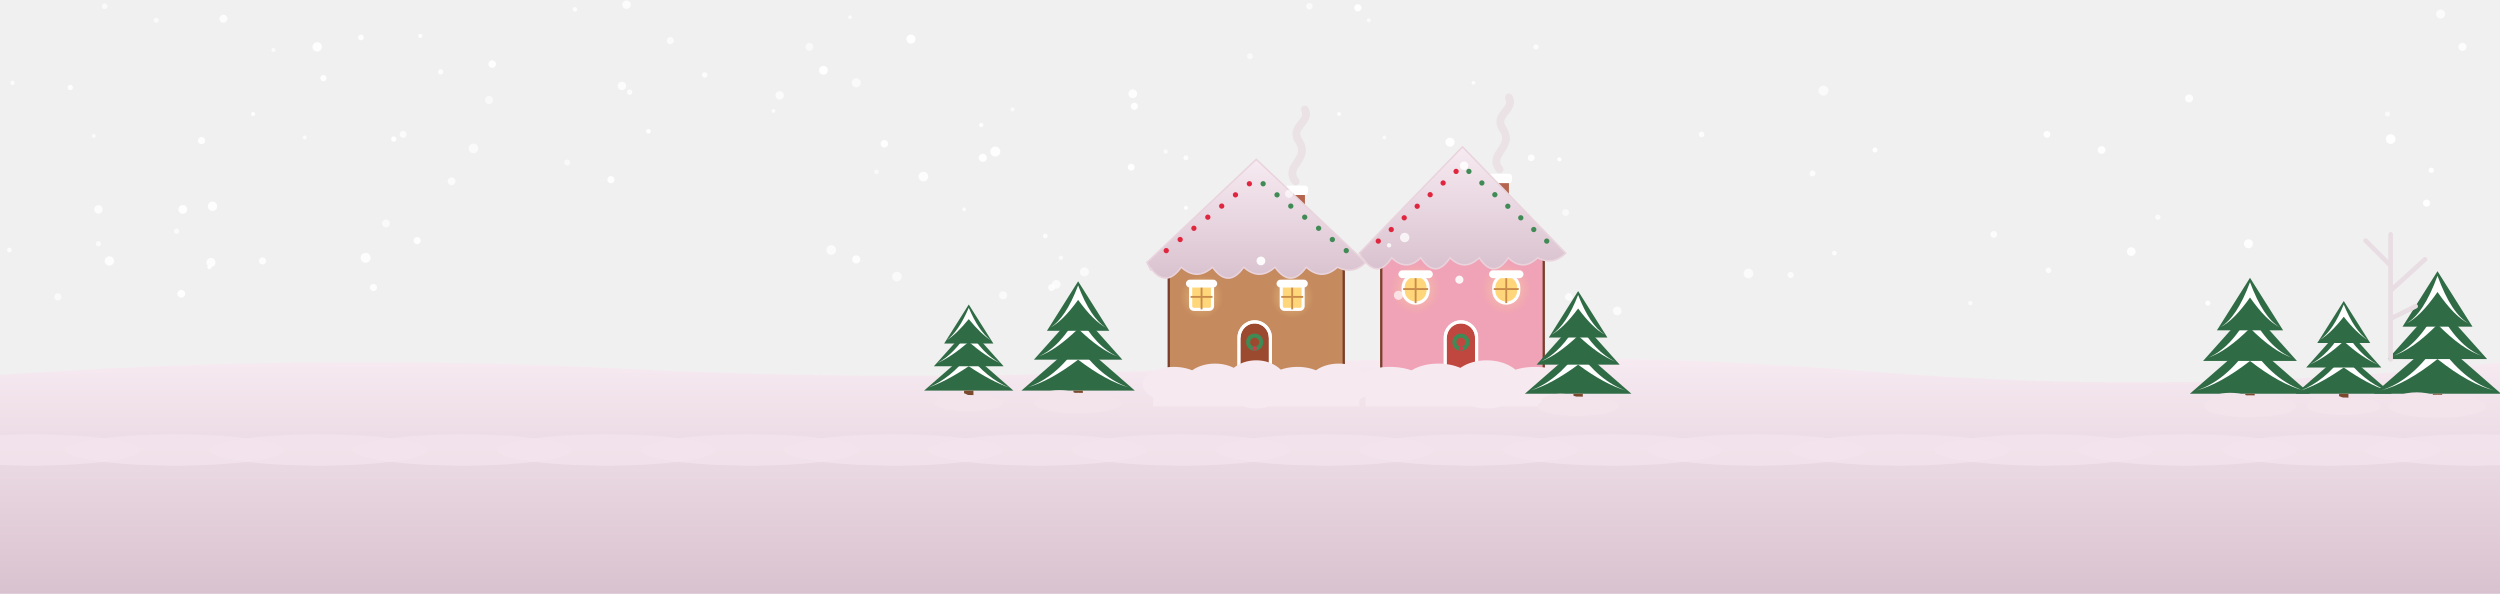
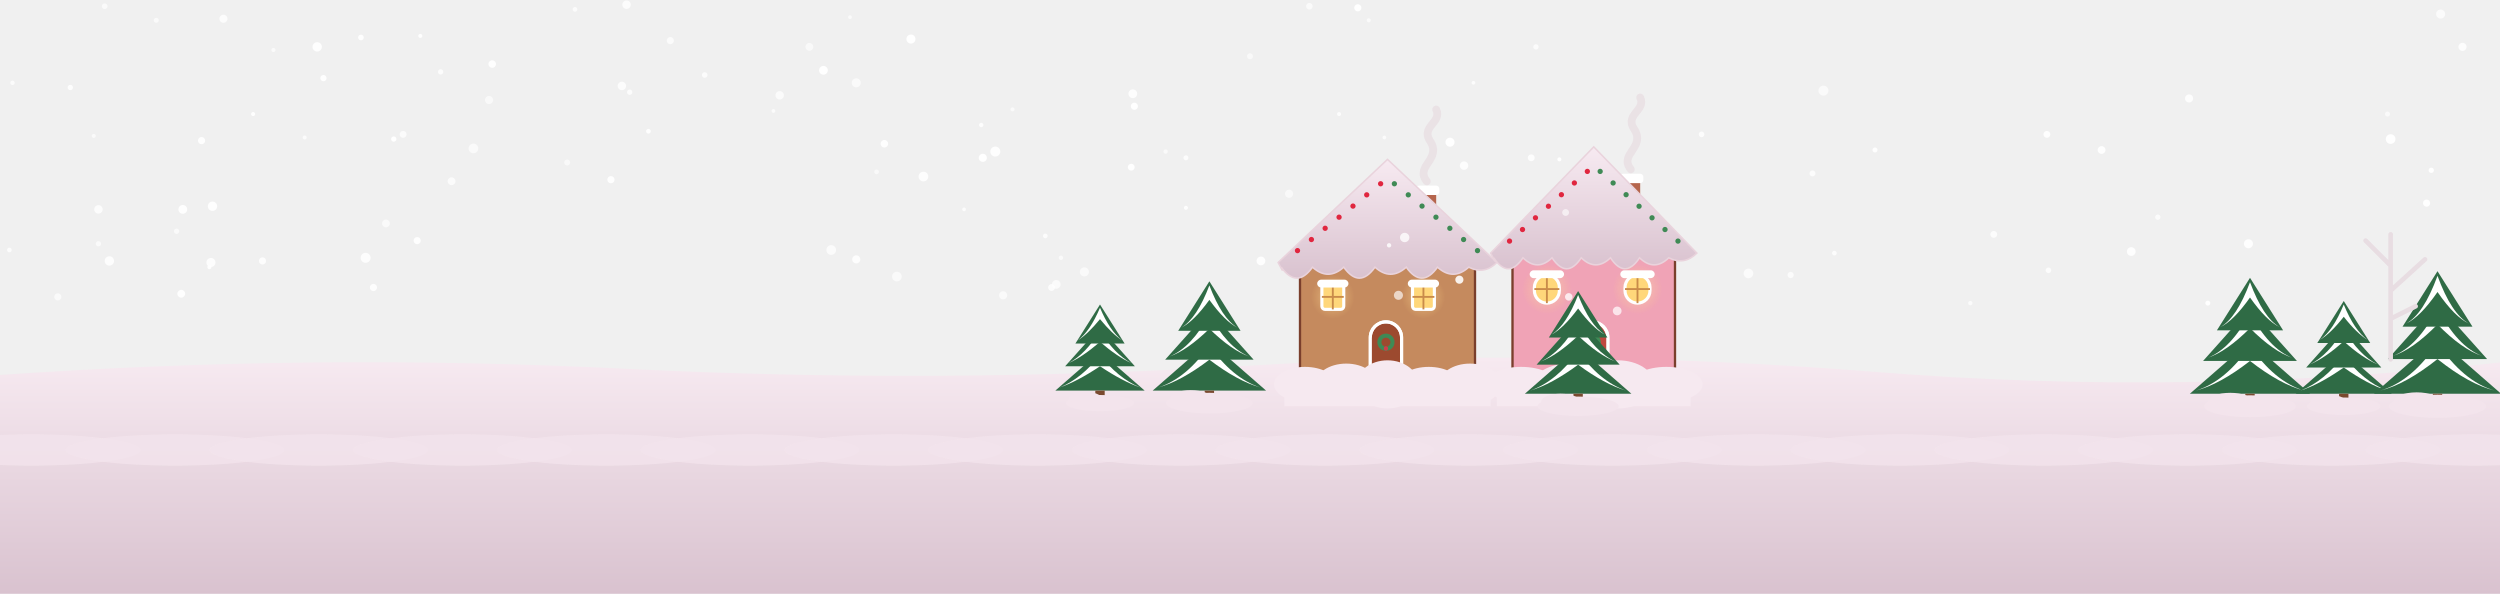
<svg xmlns="http://www.w3.org/2000/svg" width="1600" height="380" viewBox="0 0 1600 380">
  <defs>
    <radialGradient id="glow" cx="50%" cy="50%" r="50%">
      <stop offset="0" stop-color="#fff3c4" />
      <stop offset="1" stop-color="#ffd27a" stop-opacity="0" />
    </radialGradient>
    <linearGradient id="snowg" x1="0" y1="0" x2="0" y2="1">
      <stop offset="0" stop-color="#f7eaf1" />
      <stop offset="1" stop-color="#d9c2cf" />
    </linearGradient>
  </defs>
  <path d="M0 380 V240 Q200 226 400 236 T800 234 T1200 238 T1600 232 V380 Z" fill="url(#snowg)" />
-   <path d="M591.4 250.0 L620 225.04 L648.6 250.0 Z" fill="#2f6b45" />
-   <path d="M594.26 248.0 Q608.56 242.0 620 227.12 Q631.44 242.0 645.74 248.0 Q634.3 244.0 620 234.4 Q605.7 244.0 594.26 248.0 Z" fill="#fff" />
-   <path d="M597.692 234.4 L620 209.44 L642.308 234.4 Z" fill="#2f6b45" />
-   <path d="M599.923 232.4 Q611.077 226.4 620 211.52 Q628.923 226.4 640.077 232.4 Q631.154 228.4 620 218.8 Q608.846 228.4 599.923 232.4 Z" fill="#fff" />
-   <path d="M604.27 219.84 L620 194.88 L635.73 219.84 Z" fill="#2f6b45" />
-   <path d="M605.843 217.84 Q613.708 211.84 620 196.96 Q626.292 211.84 634.157 217.84 Q627.865 213.84 620 204.24 Q612.135 213.84 605.843 217.84 Z" fill="#fff" />
-   <rect x="617" y="250" width="6" height="8" fill="#7a4a2f" />
-   <ellipse cx="620" cy="258" rx="21.8" ry="5.2" fill="#f3e4ec" />
-   <ellipse cx="610.6" cy="255" rx="10.4" ry="4.2" fill="#f3e4ec" />
-   <path d="M653.7 250.0 L690 218.32 L726.3 250.0 Z" fill="#2f6b45" />
-   <path d="M657.33 248.0 Q675.48 242.0 690 220.96 Q704.52 242.0 722.67 248.0 Q708.15 244.0 690 230.2 Q671.85 244.0 657.33 248.0 Z" fill="#fff" />
-   <path d="M661.686 230.2 L690 198.52 L718.314 230.2 Z" fill="#2f6b45" />
-   <path d="M664.517 228.2 Q678.674 222.2 690 201.16 Q701.326 222.2 715.483 228.2 Q704.157 224.2 690 210.4 Q675.843 224.2 664.517 228.2 Z" fill="#fff" />
-   <path d="M670.035 211.72 L690 180.04 L709.965 211.72 Z" fill="#2f6b45" />
-   <path d="M672.032 209.72 Q682.014 203.72 690 182.68 Q697.986 203.72 707.968 209.72 Q699.982 205.72 690 191.92 Q680.018 205.72 672.032 209.72 Z" fill="#fff" />
-   <rect x="687" y="250" width="6" height="8" fill="#7a4a2f" />
-   <ellipse cx="690" cy="258" rx="27.7" ry="6.6" fill="#f3e4ec" />
-   <ellipse cx="678.1" cy="255" rx="13.2" ry="5.3" fill="#f3e4ec" />
-   <rect x="824.16" y="121.5" width="11" height="32.4" fill="#b5654d" />
-   <rect x="822.16" y="118.8" width="15" height="6" rx="2" fill="#fff" />
-   <path d="M829.16 116.1 c-8 -10 10 -14 2 -26 c-6 -9 8 -12 4 -20" fill="none" stroke="#e8dde2" stroke-width="5" stroke-linecap="round" opacity=".75" />
-   <rect x="748" y="162" width="112" height="84" fill="#c58a5e" stroke="#7a3f2c" stroke-width="1.5" />
-   <circle cx="754.3" cy="166.0" r="1.4" fill="#fff" />
-   <circle cx="760.9" cy="166.0" r="1.4" fill="#fff" />
-   <circle cx="767.6" cy="166.0" r="1.4" fill="#fff" />
-   <circle cx="774.2" cy="166.0" r="1.4" fill="#fff" />
-   <circle cx="780.8" cy="166.0" r="1.4" fill="#fff" />
-   <circle cx="787.4" cy="166.0" r="1.4" fill="#fff" />
-   <circle cx="794.1" cy="166.0" r="1.4" fill="#fff" />
-   <circle cx="800.7" cy="166.0" r="1.4" fill="#fff" />
-   <circle cx="807.3" cy="166.0" r="1.4" fill="#fff" />
-   <circle cx="813.9" cy="166.0" r="1.4" fill="#fff" />
-   <circle cx="820.6" cy="166.0" r="1.4" fill="#fff" />
-   <circle cx="827.2" cy="166.0" r="1.4" fill="#fff" />
-   <circle cx="833.8" cy="166.0" r="1.4" fill="#fff" />
-   <circle cx="840.4" cy="166.0" r="1.4" fill="#fff" />
-   <circle cx="847.1" cy="166.0" r="1.4" fill="#fff" />
-   <circle cx="853.7" cy="166.0" r="1.4" fill="#fff" />
-   <path d="M738 166 L804.0 108 L870 166 Z" fill="#e7a77f" stroke="#7a3f2c" stroke-width="1.5" />
-   <path d="M734 168 L804.0 102 L874 168 Q866 176 856 171 Q846.0 180 836.0 171 Q826.0 185 816.0 171 Q806.0 180 796.0 171 Q786.0 185 776.0 171 Q766.0 180 756.0 171 Q746.0 185 736.0 171 Q738 176 734 168 Z" fill="url(#snowg)" stroke="#e9d3dc" stroke-width="1" />
-   <circle cx="746.4" cy="160.4" r="1.7" fill="#e0263f" />
-   <circle cx="755.3" cy="153.3" r="1.7" fill="#e0263f" />
-   <circle cx="764.1" cy="146.1" r="1.7" fill="#e0263f" />
-   <circle cx="773.0" cy="139.0" r="1.7" fill="#e0263f" />
-   <circle cx="781.9" cy="131.9" r="1.7" fill="#e0263f" />
-   <circle cx="790.7" cy="124.7" r="1.7" fill="#e0263f" />
-   <circle cx="799.6" cy="117.6" r="1.7" fill="#e0263f" />
-   <circle cx="808.4" cy="117.6" r="1.7" fill="#3f8a55" />
-   <circle cx="817.3" cy="124.7" r="1.7" fill="#3f8a55" />
-   <circle cx="826.1" cy="131.9" r="1.7" fill="#3f8a55" />
-   <circle cx="835.0" cy="139.0" r="1.7" fill="#3f8a55" />
-   <circle cx="843.9" cy="146.1" r="1.7" fill="#3f8a55" />
-   <circle cx="852.7" cy="153.3" r="1.7" fill="#3f8a55" />
-   <circle cx="861.6" cy="160.4" r="1.7" fill="#3f8a55" />
-   <circle cx="769.0" cy="190.0" r="14" fill="url(#glow)" opacity=".55" />
-   <rect x="762" y="182" width="14" height="16" rx="2" fill="#ffd77a" stroke="#fff" stroke-width="2" />
-   <line x1="769.0" y1="182" x2="769.0" y2="198" stroke="#c98b4a" stroke-width="1.2" />
-   <line x1="762" y1="190.0" x2="776" y2="190.0" stroke="#c98b4a" stroke-width="1.2" />
-   <rect x="759" y="179" width="20" height="5" rx="2.5" fill="#fff" />
-   <circle cx="827.0" cy="190.0" r="14" fill="url(#glow)" opacity=".55" />
-   <rect x="820" y="182" width="14" height="16" rx="2" fill="#ffd77a" stroke="#fff" stroke-width="2" />
-   <line x1="827.0" y1="182" x2="827.0" y2="198" stroke="#c98b4a" stroke-width="1.2" />
-   <line x1="820" y1="190.0" x2="834" y2="190.0" stroke="#c98b4a" stroke-width="1.2" />
-   <rect x="817" y="179" width="20" height="5" rx="2.5" fill="#fff" />
-   <rect x="793" y="206" width="20" height="40" rx="10.0" ry="10.0" fill="#9c4a2f" stroke="#fff" stroke-width="2" />
-   <rect x="793" y="216.0" width="20" height="30.0" fill="#9c4a2f" />
-   <path d="M793 246 V216.0 A10.0 10.0 0 0 1 813 216.0 V246" fill="none" stroke="#fff" stroke-width="2" />
-   <circle cx="803.0" cy="219.0" r="4.2" fill="none" stroke="#3f8a55" stroke-width="2.6" />
-   <circle cx="803.0" cy="223.0" r="1.4" fill="#d23c4b" />
-   <ellipse cx="751.2" cy="246" rx="19.8" ry="11.2" fill="#f6e9f0" />
-   <ellipse cx="777.6" cy="246" rx="19.8" ry="13.3" fill="#f6e9f0" />
-   <ellipse cx="804.0" cy="246" rx="19.8" ry="15.4" fill="#f6e9f0" />
-   <ellipse cx="830.4" cy="246" rx="19.8" ry="11.2" fill="#f6e9f0" />
-   <ellipse cx="856.8" cy="246" rx="19.8" ry="13.3" fill="#f6e9f0" />
-   <rect x="738" y="246" width="132" height="14" fill="#f6e9f0" />
-   <rect x="954.72" y="114.0" width="11" height="33.6" fill="#b5654d" />
-   <rect x="952.72" y="111.2" width="15" height="6" rx="2" fill="#fff" />
-   <path d="M959.72 108.4 c-8 -10 10 -14 2 -26 c-6 -9 8 -12 4 -20" fill="none" stroke="#e8dde2" stroke-width="5" stroke-linecap="round" opacity=".75" />
-   <rect x="884" y="156" width="104" height="90" fill="#f0a3b6" stroke="#7a3f2c" stroke-width="1.5" />
-   <circle cx="890.5" cy="160.0" r="1.4" fill="#fff" />
-   <circle cx="897.5" cy="160.0" r="1.4" fill="#fff" />
-   <circle cx="904.5" cy="160.0" r="1.4" fill="#fff" />
-   <circle cx="911.5" cy="160.0" r="1.4" fill="#fff" />
-   <circle cx="918.5" cy="160.0" r="1.4" fill="#fff" />
-   <circle cx="925.5" cy="160.0" r="1.4" fill="#fff" />
-   <circle cx="932.5" cy="160.0" r="1.4" fill="#fff" />
-   <circle cx="939.5" cy="160.0" r="1.4" fill="#fff" />
-   <circle cx="946.5" cy="160.0" r="1.4" fill="#fff" />
-   <circle cx="953.5" cy="160.0" r="1.4" fill="#fff" />
-   <circle cx="960.5" cy="160.0" r="1.4" fill="#fff" />
-   <circle cx="967.5" cy="160.0" r="1.4" fill="#fff" />
-   <circle cx="974.5" cy="160.0" r="1.4" fill="#fff" />
-   <circle cx="981.5" cy="160.0" r="1.4" fill="#fff" />
-   <path d="M874 160 L936.0 100 L998 160 Z" fill="#f6c6d4" stroke="#7a3f2c" stroke-width="1.5" />
-   <path d="M870 162 L936.0 94 L1002 162 Q994 170 984 165 Q974.7 174 965.3 165 Q956.0 179 946.7 165 Q937.3 174 928.0 165 Q918.7 179 909.3 165 Q900.0 174 890.7 165 Q881.3 179 872.0 165 Q874 170 870 162 Z" fill="url(#snowg)" stroke="#e9d3dc" stroke-width="1" />
-   <circle cx="882.1" cy="154.3" r="1.7" fill="#e0263f" />
-   <circle cx="890.4" cy="146.9" r="1.7" fill="#e0263f" />
-   <circle cx="898.7" cy="139.4" r="1.7" fill="#e0263f" />
-   <circle cx="907.0" cy="132.0" r="1.7" fill="#e0263f" />
-   <circle cx="915.3" cy="124.6" r="1.7" fill="#e0263f" />
-   <circle cx="923.6" cy="117.1" r="1.7" fill="#e0263f" />
-   <circle cx="931.9" cy="109.7" r="1.7" fill="#e0263f" />
-   <circle cx="940.1" cy="109.7" r="1.7" fill="#3f8a55" />
-   <circle cx="948.4" cy="117.1" r="1.7" fill="#3f8a55" />
-   <circle cx="956.7" cy="124.6" r="1.7" fill="#3f8a55" />
-   <circle cx="965.0" cy="132.0" r="1.7" fill="#3f8a55" />
-   <circle cx="973.3" cy="139.4" r="1.7" fill="#3f8a55" />
-   <circle cx="981.6" cy="146.9" r="1.7" fill="#3f8a55" />
-   <circle cx="989.9" cy="154.3" r="1.7" fill="#3f8a55" />
-   <circle cx="906.0" cy="185.0" r="16" fill="url(#glow)" opacity=".55" />
-   <rect x="898" y="176" width="16" height="18" rx="8.0" fill="#ffd77a" stroke="#fff" stroke-width="2" />
-   <line x1="906.0" y1="176" x2="906.0" y2="194" stroke="#c98b4a" stroke-width="1.2" />
-   <line x1="898" y1="185.0" x2="914" y2="185.0" stroke="#c98b4a" stroke-width="1.2" />
-   <rect x="895" y="173" width="22" height="5" rx="2.5" fill="#fff" />
-   <circle cx="964.0" cy="185.0" r="16" fill="url(#glow)" opacity=".55" />
-   <rect x="956" y="176" width="16" height="18" rx="8.0" fill="#ffd77a" stroke="#fff" stroke-width="2" />
-   <line x1="964.0" y1="176" x2="964.0" y2="194" stroke="#c98b4a" stroke-width="1.2" />
-   <line x1="956" y1="185.0" x2="972" y2="185.0" stroke="#c98b4a" stroke-width="1.2" />
-   <rect x="953" y="173" width="22" height="5" rx="2.5" fill="#fff" />
-   <rect x="925" y="206" width="20" height="40" rx="10.0" ry="10.0" fill="#c0473f" stroke="#fff" stroke-width="2" />
-   <rect x="925" y="216.0" width="20" height="30.0" fill="#c0473f" />
-   <path d="M925 246 V216.0 A10.0 10.0 0 0 1 945 216.0 V246" fill="none" stroke="#fff" stroke-width="2" />
-   <circle cx="935.0" cy="219.0" r="4.2" fill="none" stroke="#3f8a55" stroke-width="2.6" />
-   <circle cx="935.0" cy="223.0" r="1.4" fill="#d23c4b" />
-   <ellipse cx="889.5" cy="246" rx="23.2" ry="11.2" fill="#f6e9f0" />
-   <ellipse cx="920.5" cy="246" rx="23.2" ry="13.3" fill="#f6e9f0" />
-   <ellipse cx="951.5" cy="246" rx="23.2" ry="15.4" fill="#f6e9f0" />
-   <ellipse cx="982.5" cy="246" rx="23.2" ry="11.2" fill="#f6e9f0" />
-   <rect x="874" y="246" width="124" height="14" fill="#f6e9f0" />
+   <path d="M675.4 250.0 L704 225.04 L732.6 250.0 Z" fill="#2f6b45" />
+   <path d="M678.26 248.0 Q692.56 242.0 704 227.12 Q715.44 242.0 729.74 248.0 Q718.3 244.0 704 234.4 Q689.7 244.0 678.26 248.0 Z" fill="#fff" />
+   <path d="M681.692 234.4 L704 209.44 L726.308 234.4 Z" fill="#2f6b45" />
+   <path d="M683.923 232.4 Q695.077 226.4 704 211.52 Q712.923 226.4 724.077 232.4 Q715.154 228.4 704 218.8 Q692.846 228.4 683.923 232.4 Z" fill="#fff" />
+   <path d="M688.27 219.84 L704 194.88 L719.73 219.84 Z" fill="#2f6b45" />
+   <path d="M689.843 217.84 Q697.708 211.84 704 196.96 Q710.292 211.84 718.157 217.84 Q711.865 213.84 704 204.24 Q696.135 213.84 689.843 217.84 Z" fill="#fff" />
+   <rect x="701" y="250" width="6" height="8" fill="#7a4a2f" />
+   <ellipse cx="704" cy="258" rx="21.8" ry="5.2" fill="#f3e4ec" />
+   <ellipse cx="694.6" cy="255" rx="10.4" ry="4.2" fill="#f3e4ec" />
+   <path d="M737.7 250.0 L774 218.32 L810.3 250.0 Z" fill="#2f6b45" />
+   <path d="M741.33 248.0 Q759.48 242.0 774 220.96 Q788.52 242.0 806.67 248.0 Q792.15 244.0 774 230.2 Q755.85 244.0 741.33 248.0 Z" fill="#fff" />
+   <path d="M745.686 230.2 L774 198.52 L802.314 230.2 Z" fill="#2f6b45" />
+   <path d="M748.517 228.2 Q762.674 222.2 774 201.16 Q785.326 222.2 799.483 228.2 Q788.157 224.2 774 210.4 Q759.843 224.2 748.517 228.2 Z" fill="#fff" />
+   <path d="M754.035 211.72 L774 180.04 L793.965 211.72 Z" fill="#2f6b45" />
+   <path d="M756.032 209.72 Q766.014 203.72 774 182.68 Q781.986 203.72 791.968 209.72 Q783.982 205.72 774 191.92 Q764.018 205.72 756.032 209.72 Z" fill="#fff" />
+   <rect x="771" y="250" width="6" height="8" fill="#7a4a2f" />
+   <ellipse cx="774" cy="258" rx="27.7" ry="6.6" fill="#f3e4ec" />
+   <ellipse cx="762.1" cy="255" rx="13.2" ry="5.3" fill="#f3e4ec" />
+   <g transform="translate(84 0)">
+     <rect x="824.16" y="121.5" width="11" height="32.4" fill="#b5654d" />
+     <rect x="822.16" y="118.8" width="15" height="6" rx="2" fill="#fff" />
+     <path d="M829.16 116.1 c-8 -10 10 -14 2 -26 c-6 -9 8 -12 4 -20" fill="none" stroke="#e8dde2" stroke-width="5" stroke-linecap="round" opacity=".75" />
+     <rect x="748" y="162" width="112" height="84" fill="#c58a5e" stroke="#7a3f2c" stroke-width="1.5" />
+     <circle cx="754.3" cy="166.0" r="1.4" fill="#fff" />
+     <circle cx="760.9" cy="166.0" r="1.4" fill="#fff" />
+     <circle cx="767.6" cy="166.0" r="1.4" fill="#fff" />
+     <circle cx="774.2" cy="166.0" r="1.4" fill="#fff" />
+     <circle cx="780.8" cy="166.0" r="1.4" fill="#fff" />
+     <circle cx="787.4" cy="166.0" r="1.4" fill="#fff" />
+     <circle cx="794.1" cy="166.0" r="1.4" fill="#fff" />
+     <circle cx="800.7" cy="166.0" r="1.4" fill="#fff" />
+     <circle cx="807.3" cy="166.0" r="1.4" fill="#fff" />
+     <circle cx="813.9" cy="166.0" r="1.4" fill="#fff" />
+     <circle cx="820.6" cy="166.0" r="1.4" fill="#fff" />
+     <circle cx="827.2" cy="166.0" r="1.4" fill="#fff" />
+     <circle cx="833.8" cy="166.0" r="1.4" fill="#fff" />
+     <circle cx="840.4" cy="166.0" r="1.4" fill="#fff" />
+     <circle cx="847.1" cy="166.0" r="1.4" fill="#fff" />
+     <circle cx="853.7" cy="166.0" r="1.4" fill="#fff" />
+     <path d="M738 166 L804.0 108 L870 166 Z" fill="#e7a77f" stroke="#7a3f2c" stroke-width="1.5" />
+     <path d="M734 168 L804.0 102 L874 168 Q866 176 856 171 Q846.0 180 836.0 171 Q826.0 185 816.0 171 Q806.0 180 796.0 171 Q786.0 185 776.0 171 Q766.0 180 756.0 171 Q746.0 185 736.0 171 Q738 176 734 168 Z" fill="url(#snowg)" stroke="#e9d3dc" stroke-width="1" />
+     <circle cx="746.4" cy="160.4" r="1.7" fill="#e0263f" />
+     <circle cx="755.3" cy="153.3" r="1.7" fill="#e0263f" />
+     <circle cx="764.1" cy="146.1" r="1.7" fill="#e0263f" />
+     <circle cx="773.0" cy="139.0" r="1.7" fill="#e0263f" />
+     <circle cx="781.9" cy="131.9" r="1.7" fill="#e0263f" />
+     <circle cx="790.7" cy="124.7" r="1.7" fill="#e0263f" />
+     <circle cx="799.6" cy="117.6" r="1.7" fill="#e0263f" />
+     <circle cx="808.4" cy="117.6" r="1.7" fill="#3f8a55" />
+     <circle cx="817.3" cy="124.7" r="1.7" fill="#3f8a55" />
+     <circle cx="826.1" cy="131.9" r="1.7" fill="#3f8a55" />
+     <circle cx="835.0" cy="139.0" r="1.7" fill="#3f8a55" />
+     <circle cx="843.9" cy="146.1" r="1.7" fill="#3f8a55" />
+     <circle cx="852.7" cy="153.3" r="1.7" fill="#3f8a55" />
+     <circle cx="861.6" cy="160.4" r="1.7" fill="#3f8a55" />
+     <circle cx="769.0" cy="190.0" r="14" fill="url(#glow)" opacity=".55" />
+     <rect x="762" y="182" width="14" height="16" rx="2" fill="#ffd77a" stroke="#fff" stroke-width="2" />
+     <line x1="769.0" y1="182" x2="769.0" y2="198" stroke="#c98b4a" stroke-width="1.2" />
+     <line x1="762" y1="190.0" x2="776" y2="190.0" stroke="#c98b4a" stroke-width="1.2" />
+     <rect x="759" y="179" width="20" height="5" rx="2.5" fill="#fff" />
+     <circle cx="827.0" cy="190.0" r="14" fill="url(#glow)" opacity=".55" />
+     <rect x="820" y="182" width="14" height="16" rx="2" fill="#ffd77a" stroke="#fff" stroke-width="2" />
+     <line x1="827.0" y1="182" x2="827.0" y2="198" stroke="#c98b4a" stroke-width="1.2" />
+     <line x1="820" y1="190.0" x2="834" y2="190.0" stroke="#c98b4a" stroke-width="1.2" />
+     <rect x="817" y="179" width="20" height="5" rx="2.5" fill="#fff" />
+     <rect x="793" y="206" width="20" height="40" rx="10.0" ry="10.0" fill="#9c4a2f" stroke="#fff" stroke-width="2" />
+     <rect x="793" y="216.0" width="20" height="30.0" fill="#9c4a2f" />
+     <path d="M793 246 V216.0 A10.0 10.0 0 0 1 813 216.0 V246" fill="none" stroke="#fff" stroke-width="2" />
+     <circle cx="803.0" cy="219.0" r="4.2" fill="none" stroke="#3f8a55" stroke-width="2.6" />
+     <circle cx="803.0" cy="223.0" r="1.4" fill="#d23c4b" />
+     <ellipse cx="751.2" cy="246" rx="19.8" ry="11.2" fill="#f6e9f0" />
+     <ellipse cx="777.6" cy="246" rx="19.8" ry="13.3" fill="#f6e9f0" />
+     <ellipse cx="804.0" cy="246" rx="19.8" ry="15.4" fill="#f6e9f0" />
+     <ellipse cx="830.4" cy="246" rx="19.8" ry="11.2" fill="#f6e9f0" />
+     <ellipse cx="856.8" cy="246" rx="19.8" ry="13.3" fill="#f6e9f0" />
+     <rect x="738" y="246" width="132" height="14" fill="#f6e9f0" />
+     <rect x="954.72" y="114.0" width="11" height="33.6" fill="#b5654d" />
+     <rect x="952.72" y="111.2" width="15" height="6" rx="2" fill="#fff" />
+     <path d="M959.72 108.4 c-8 -10 10 -14 2 -26 c-6 -9 8 -12 4 -20" fill="none" stroke="#e8dde2" stroke-width="5" stroke-linecap="round" opacity=".75" />
+     <rect x="884" y="156" width="104" height="90" fill="#f0a3b6" stroke="#7a3f2c" stroke-width="1.5" />
+     <circle cx="890.5" cy="160.0" r="1.4" fill="#fff" />
+     <circle cx="897.5" cy="160.0" r="1.4" fill="#fff" />
+     <circle cx="904.5" cy="160.0" r="1.4" fill="#fff" />
+     <circle cx="911.5" cy="160.0" r="1.4" fill="#fff" />
+     <circle cx="918.5" cy="160.0" r="1.4" fill="#fff" />
+     <circle cx="925.5" cy="160.0" r="1.4" fill="#fff" />
+     <circle cx="932.5" cy="160.0" r="1.4" fill="#fff" />
+     <circle cx="939.5" cy="160.0" r="1.4" fill="#fff" />
+     <circle cx="946.5" cy="160.0" r="1.4" fill="#fff" />
+     <circle cx="953.5" cy="160.0" r="1.4" fill="#fff" />
+     <circle cx="960.5" cy="160.0" r="1.4" fill="#fff" />
+     <circle cx="967.5" cy="160.0" r="1.4" fill="#fff" />
+     <circle cx="974.5" cy="160.0" r="1.4" fill="#fff" />
+     <circle cx="981.5" cy="160.0" r="1.4" fill="#fff" />
+     <path d="M874 160 L936.0 100 L998 160 Z" fill="#f6c6d4" stroke="#7a3f2c" stroke-width="1.5" />
+     <path d="M870 162 L936.0 94 L1002 162 Q994 170 984 165 Q974.7 174 965.3 165 Q956.0 179 946.7 165 Q937.3 174 928.0 165 Q918.7 179 909.3 165 Q900.0 174 890.7 165 Q881.3 179 872.0 165 Q874 170 870 162 Z" fill="url(#snowg)" stroke="#e9d3dc" stroke-width="1" />
+     <circle cx="882.1" cy="154.3" r="1.7" fill="#e0263f" />
+     <circle cx="890.4" cy="146.9" r="1.7" fill="#e0263f" />
+     <circle cx="898.7" cy="139.4" r="1.7" fill="#e0263f" />
+     <circle cx="907.0" cy="132.0" r="1.7" fill="#e0263f" />
+     <circle cx="915.3" cy="124.6" r="1.7" fill="#e0263f" />
+     <circle cx="923.6" cy="117.1" r="1.7" fill="#e0263f" />
+     <circle cx="931.9" cy="109.7" r="1.7" fill="#e0263f" />
+     <circle cx="940.1" cy="109.7" r="1.7" fill="#3f8a55" />
+     <circle cx="948.4" cy="117.1" r="1.7" fill="#3f8a55" />
+     <circle cx="956.7" cy="124.6" r="1.7" fill="#3f8a55" />
+     <circle cx="965.0" cy="132.0" r="1.7" fill="#3f8a55" />
+     <circle cx="973.3" cy="139.4" r="1.7" fill="#3f8a55" />
+     <circle cx="981.6" cy="146.9" r="1.7" fill="#3f8a55" />
+     <circle cx="989.9" cy="154.3" r="1.7" fill="#3f8a55" />
+     <circle cx="906.0" cy="185.0" r="16" fill="url(#glow)" opacity=".55" />
+     <rect x="898" y="176" width="16" height="18" rx="8.0" fill="#ffd77a" stroke="#fff" stroke-width="2" />
+     <line x1="906.0" y1="176" x2="906.0" y2="194" stroke="#c98b4a" stroke-width="1.2" />
+     <line x1="898" y1="185.0" x2="914" y2="185.0" stroke="#c98b4a" stroke-width="1.2" />
+     <rect x="895" y="173" width="22" height="5" rx="2.5" fill="#fff" />
+     <circle cx="964.0" cy="185.0" r="16" fill="url(#glow)" opacity=".55" />
+     <rect x="956" y="176" width="16" height="18" rx="8.0" fill="#ffd77a" stroke="#fff" stroke-width="2" />
+     <line x1="964.0" y1="176" x2="964.0" y2="194" stroke="#c98b4a" stroke-width="1.2" />
+     <line x1="956" y1="185.0" x2="972" y2="185.0" stroke="#c98b4a" stroke-width="1.2" />
+     <rect x="953" y="173" width="22" height="5" rx="2.5" fill="#fff" />
+     <rect x="925" y="206" width="20" height="40" rx="10.0" ry="10.0" fill="#c0473f" stroke="#fff" stroke-width="2" />
+     <rect x="925" y="216.0" width="20" height="30.0" fill="#c0473f" />
+     <path d="M925 246 V216.0 A10.0 10.0 0 0 1 945 216.0 V246" fill="none" stroke="#fff" stroke-width="2" />
+     <circle cx="935.0" cy="219.0" r="4.2" fill="none" stroke="#3f8a55" stroke-width="2.6" />
+     <circle cx="935.0" cy="223.0" r="1.4" fill="#d23c4b" />
+     <ellipse cx="889.5" cy="246" rx="23.2" ry="11.2" fill="#f6e9f0" />
+     <ellipse cx="920.5" cy="246" rx="23.2" ry="13.3" fill="#f6e9f0" />
+     <ellipse cx="951.5" cy="246" rx="23.2" ry="15.4" fill="#f6e9f0" />
+     <ellipse cx="982.5" cy="246" rx="23.2" ry="11.2" fill="#f6e9f0" />
+     <rect x="874" y="246" width="124" height="14" fill="#f6e9f0" />
+   </g>
  <path d="M975.9 252.0 L1010 222.24 L1044.1 252.0 Z" fill="#2f6b45" />
  <path d="M979.31 250.0 Q996.36 244.0 1010 224.72 Q1023.64 244.0 1040.69 250.0 Q1027.05 246.0 1010 233.4 Q992.95 246.0 979.31 250.0 Z" fill="#fff" />
  <path d="M983.402 233.4 L1010 203.64 L1036.598 233.4 Z" fill="#2f6b45" />
  <path d="M986.062 231.4 Q999.361 225.4 1010 206.12 Q1020.639 225.4 1033.938 231.4 Q1023.299 227.4 1010 214.8 Q996.701 227.4 986.062 231.4 Z" fill="#fff" />
  <path d="M991.245 216.04 L1010 186.28 L1028.755 216.04 Z" fill="#2f6b45" />
  <path d="M993.12 214.04 Q1002.498 208.04 1010 188.76 Q1017.502 208.04 1026.88 214.04 Q1019.378 210.04 1010 197.44 Q1000.622 210.04 993.12 214.04 Z" fill="#fff" />
  <rect x="1007" y="252" width="6" height="8" fill="#7a4a2f" />
  <ellipse cx="1010" cy="260" rx="26.0" ry="6.2" fill="#f3e4ec" />
  <ellipse cx="998.8" cy="257" rx="12.4" ry="5.0" fill="#f3e4ec" />
  <path d="M1401.5 252.0 L1440 218.4 L1478.5 252.0 Z" fill="#2f6b45" />
  <path d="M1405.35 250.0 Q1424.6 244.0 1440 221.2 Q1455.4 244.0 1474.65 250.0 Q1459.25 246.0 1440 231.0 Q1420.75 246.0 1405.35 250.0 Z" fill="#fff" />
  <path d="M1409.97 231.0 L1440 197.4 L1470.03 231.0 Z" fill="#2f6b45" />
  <path d="M1412.973 229.0 Q1427.988 223.0 1440 200.2 Q1452.012 223.0 1467.027 229.0 Q1455.015 225.0 1440 210.0 Q1424.985 225.0 1412.973 229.0 Z" fill="#fff" />
  <path d="M1418.825 211.4 L1440 177.8 L1461.175 211.4 Z" fill="#2f6b45" />
  <path d="M1420.943 209.4 Q1431.53 203.4 1440 180.6 Q1448.47 203.4 1459.057 209.4 Q1450.588 205.4 1440 190.4 Q1429.412 205.4 1420.943 209.4 Z" fill="#fff" />
  <rect x="1437" y="252" width="6" height="8" fill="#7a4a2f" />
  <ellipse cx="1440" cy="260" rx="29.4" ry="7.0" fill="#f3e4ec" />
  <ellipse cx="1427.4" cy="257" rx="14.0" ry="5.6" fill="#f3e4ec" />
  <path d="M1469.2 252.0 L1500 225.12 L1530.8 252.0 Z" fill="#2f6b45" />
  <path d="M1472.28 250.0 Q1487.68 244.0 1500 227.36 Q1512.32 244.0 1527.72 250.0 Q1515.4 246.0 1500 235.2 Q1484.6 246.0 1472.28 250.0 Z" fill="#fff" />
  <path d="M1475.976 235.2 L1500 208.32 L1524.024 235.2 Z" fill="#2f6b45" />
  <path d="M1478.378 233.2 Q1490.39 227.2 1500 210.56 Q1509.61 227.2 1521.622 233.2 Q1512.012 229.2 1500 218.4 Q1487.988 229.2 1478.378 233.2 Z" fill="#fff" />
  <path d="M1483.06 219.52 L1500 192.64 L1516.94 219.52 Z" fill="#2f6b45" />
  <path d="M1484.754 217.52 Q1493.224 211.52 1500 194.88 Q1506.776 211.52 1515.246 217.52 Q1508.47 213.52 1500 202.72 Q1491.53 213.52 1484.754 217.52 Z" fill="#fff" />
  <rect x="1497" y="252" width="6" height="8" fill="#7a4a2f" />
  <ellipse cx="1500" cy="260" rx="23.5" ry="5.6" fill="#f3e4ec" />
  <ellipse cx="1489.9" cy="257" rx="11.2" ry="4.5" fill="#f3e4ec" />
  <path d="M1519.3 252.0 L1560 216.48 L1600.7 252.0 Z" fill="#2f6b45" />
  <path d="M1523.37 250.0 Q1543.72 244.0 1560 219.44 Q1576.28 244.0 1596.63 250.0 Q1580.35 246.0 1560 229.8 Q1539.65 246.0 1523.37 250.0 Z" fill="#fff" />
  <path d="M1528.254 229.8 L1560 194.28 L1591.746 229.8 Z" fill="#2f6b45" />
  <path d="M1531.429 227.8 Q1547.302 221.8 1560 197.24 Q1572.698 221.8 1588.571 227.8 Q1575.873 223.8 1560 207.6 Q1544.127 223.8 1531.429 227.8 Z" fill="#fff" />
  <path d="M1537.615 209.08 L1560 173.56 L1582.385 209.08 Z" fill="#2f6b45" />
  <path d="M1539.853 207.08 Q1551.046 201.08 1560 176.52 Q1568.954 201.08 1580.147 207.08 Q1571.193 203.08 1560 186.88 Q1548.807 203.08 1539.853 207.08 Z" fill="#fff" />
  <rect x="1557" y="252" width="6" height="8" fill="#7a4a2f" />
  <ellipse cx="1560" cy="260" rx="31.1" ry="7.4" fill="#f3e4ec" />
  <ellipse cx="1546.7" cy="257" rx="14.8" ry="5.9" fill="#f3e4ec" />
  <path d="M1530 230 L1530 150 M1530 186 L1552 166 M1530 170 L1514 154 M1530 204 L1546 196" stroke="#e8dde2" stroke-width="3" stroke-linecap="round" fill="none" />
  <ellipse cx="20" cy="288" rx="70" ry="10" fill="#f3e4ec" opacity=".8" />
  <ellipse cx="112" cy="288" rx="70" ry="10" fill="#f3e4ec" opacity=".8" />
  <ellipse cx="204" cy="288" rx="70" ry="10" fill="#f3e4ec" opacity=".8" />
  <ellipse cx="296" cy="288" rx="70" ry="10" fill="#f3e4ec" opacity=".8" />
  <ellipse cx="388" cy="288" rx="70" ry="10" fill="#f3e4ec" opacity=".8" />
  <ellipse cx="480" cy="288" rx="70" ry="10" fill="#f3e4ec" opacity=".8" />
  <ellipse cx="572" cy="288" rx="70" ry="10" fill="#f3e4ec" opacity=".8" />
  <ellipse cx="664" cy="288" rx="70" ry="10" fill="#f3e4ec" opacity=".8" />
  <ellipse cx="756" cy="288" rx="70" ry="10" fill="#f3e4ec" opacity=".8" />
  <ellipse cx="848" cy="288" rx="70" ry="10" fill="#f3e4ec" opacity=".8" />
  <ellipse cx="940" cy="288" rx="70" ry="10" fill="#f3e4ec" opacity=".8" />
  <ellipse cx="1032" cy="288" rx="70" ry="10" fill="#f3e4ec" opacity=".8" />
  <ellipse cx="1124" cy="288" rx="70" ry="10" fill="#f3e4ec" opacity=".8" />
  <ellipse cx="1216" cy="288" rx="70" ry="10" fill="#f3e4ec" opacity=".8" />
  <ellipse cx="1308" cy="288" rx="70" ry="10" fill="#f3e4ec" opacity=".8" />
  <ellipse cx="1400" cy="288" rx="70" ry="10" fill="#f3e4ec" opacity=".8" />
  <ellipse cx="1492" cy="288" rx="70" ry="10" fill="#f3e4ec" opacity=".8" />
  <ellipse cx="1584" cy="288" rx="70" ry="10" fill="#f3e4ec" opacity=".8" />
  <circle cx="518" cy="30" r="2.5" fill="#fff" opacity="0.63" />
  <circle cx="857" cy="73" r="1.3" fill="#fff" opacity="0.80" />
  <circle cx="60" cy="87" r="1.3" fill="#fff" opacity="0.64" />
  <circle cx="679" cy="165" r="1.4" fill="#fff" opacity="0.69" />
  <circle cx="1004" cy="190" r="2.4" fill="#fff" opacity="0.76" />
  <circle cx="1562" cy="9" r="2.9" fill="#fff" opacity="0.72" />
  <circle cx="231" cy="24" r="1.8" fill="#fff" opacity="0.93" />
  <circle cx="289" cy="116" r="2.5" fill="#fff" opacity="0.75" />
  <circle cx="876" cy="13" r="1.3" fill="#fff" opacity="0.68" />
  <circle cx="1089" cy="86" r="1.8" fill="#fff" opacity="0.83" />
  <circle cx="725" cy="60" r="2.8" fill="#fff" opacity="0.88" />
  <circle cx="391" cy="115" r="2.3" fill="#fff" opacity="0.95" />
  <circle cx="1167" cy="58" r="3.2" fill="#fff" opacity="0.65" />
  <circle cx="669" cy="151" r="1.5" fill="#fff" opacity="0.80" />
  <circle cx="63" cy="134" r="2.7" fill="#fff" opacity="0.83" />
  <circle cx="1401" cy="63" r="2.6" fill="#fff" opacity="0.84" />
  <circle cx="928" cy="91" r="2.9" fill="#fff" opacity="0.98" />
  <circle cx="759" cy="133" r="1.3" fill="#fff" opacity="0.88" />
  <circle cx="1035" cy="199" r="2.8" fill="#fff" opacity="0.71" />
  <circle cx="617" cy="134" r="1.2" fill="#fff" opacity="0.78" />
  <circle cx="269" cy="23" r="1.3" fill="#fff" opacity="0.91" />
  <circle cx="207" cy="50" r="2.0" fill="#fff" opacity="0.95" />
  <circle cx="129" cy="90" r="2.3" fill="#fff" opacity="0.95" />
  <circle cx="1311" cy="173" r="1.8" fill="#fff" opacity="0.77" />
  <circle cx="574" cy="177" r="3.1" fill="#fff" opacity="0.66" />
  <circle cx="282" cy="46" r="1.7" fill="#fff" opacity="0.79" />
  <circle cx="943" cy="53" r="1.2" fill="#fff" opacity="0.77" />
  <circle cx="591" cy="113" r="3.1" fill="#fff" opacity="0.88" />
  <circle cx="825" cy="124" r="2.6" fill="#fff" opacity="0.62" />
  <circle cx="1439" cy="156" r="2.9" fill="#fff" opacity="0.92" />
  <circle cx="628" cy="80" r="1.4" fill="#fff" opacity="0.85" />
  <circle cx="100" cy="13" r="1.6" fill="#fff" opacity="0.66" />
  <circle cx="544" cy="11" r="1.2" fill="#fff" opacity="0.66" />
  <circle cx="162" cy="73" r="1.3" fill="#fff" opacity="0.95" />
  <circle cx="983" cy="30" r="1.7" fill="#fff" opacity="0.74" />
  <circle cx="583" cy="25" r="2.9" fill="#fff" opacity="1.00" />
  <circle cx="746" cy="97" r="1.4" fill="#fff" opacity="0.64" />
  <circle cx="548" cy="53" r="2.9" fill="#fff" opacity="0.66" />
  <circle cx="37" cy="190" r="2.3" fill="#fff" opacity="0.66" />
  <circle cx="869" cy="5" r="2.3" fill="#fff" opacity="0.99" />
  <circle cx="1381" cy="139" r="1.7" fill="#fff" opacity="0.75" />
  <circle cx="267" cy="154" r="2.3" fill="#fff" opacity="0.91" />
  <circle cx="527" cy="45" r="2.8" fill="#fff" opacity="0.99" />
  <circle cx="1364" cy="161" r="2.8" fill="#fff" opacity="0.90" />
  <circle cx="363" cy="104" r="1.9" fill="#fff" opacity="0.61" />
  <circle cx="45" cy="56" r="1.7" fill="#fff" opacity="0.88" />
  <circle cx="1530" cy="89" r="3.1" fill="#fff" opacity="1.00" />
  <circle cx="1528" cy="73" r="1.6" fill="#fff" opacity="0.69" />
  <circle cx="315" cy="41" r="2.4" fill="#fff" opacity="0.96" />
  <circle cx="1345" cy="96" r="2.5" fill="#fff" opacity="0.92" />
  <circle cx="136" cy="132" r="3.0" fill="#fff" opacity="0.91" />
  <circle cx="1200" cy="96" r="1.6" fill="#fff" opacity="0.92" />
  <circle cx="532" cy="160" r="3.1" fill="#fff" opacity="0.76" />
  <circle cx="642" cy="189" r="2.6" fill="#fff" opacity="0.67" />
  <circle cx="203" cy="30" r="3.0" fill="#fff" opacity="0.92" />
  <circle cx="234" cy="165" r="3.2" fill="#fff" opacity="0.86" />
  <circle cx="561" cy="110" r="1.5" fill="#fff" opacity="0.61" />
  <circle cx="1553" cy="130" r="2.3" fill="#fff" opacity="0.97" />
  <circle cx="694" cy="174" r="2.9" fill="#fff" opacity="0.68" />
  <circle cx="403" cy="59" r="1.7" fill="#fff" opacity="0.83" />
  <circle cx="415" cy="84" r="1.5" fill="#fff" opacity="0.96" />
  <circle cx="566" cy="92" r="2.4" fill="#fff" opacity="0.96" />
  <circle cx="673" cy="184" r="2.2" fill="#fff" opacity="0.81" />
  <circle cx="838" cy="4" r="2.1" fill="#fff" opacity="0.67" />
  <circle cx="6" cy="160" r="1.5" fill="#fff" opacity="0.79" />
  <circle cx="1160" cy="111" r="1.9" fill="#fff" opacity="0.81" />
  <circle cx="889" cy="157" r="1.4" fill="#fff" opacity="0.82" />
  <circle cx="398" cy="55" r="2.7" fill="#fff" opacity="0.80" />
  <circle cx="899" cy="152" r="3.0" fill="#fff" opacity="0.78" />
  <circle cx="980" cy="101" r="2.2" fill="#fff" opacity="0.88" />
  <circle cx="724" cy="107" r="2.2" fill="#fff" opacity="0.98" />
  <circle cx="1119" cy="175" r="3.1" fill="#fff" opacity="0.70" />
  <circle cx="895" cy="189" r="2.9" fill="#fff" opacity="0.65" />
  <circle cx="195" cy="88" r="1.3" fill="#fff" opacity="0.70" />
  <circle cx="117" cy="134" r="2.8" fill="#fff" opacity="0.96" />
  <circle cx="247" cy="143" r="2.5" fill="#fff" opacity="0.66" />
  <circle cx="1413" cy="194" r="1.6" fill="#fff" opacity="0.98" />
  <circle cx="637" cy="97" r="3.2" fill="#fff" opacity="0.93" />
  <circle cx="258" cy="86" r="2.2" fill="#fff" opacity="0.74" />
  <circle cx="313" cy="64" r="2.6" fill="#fff" opacity="0.61" />
  <circle cx="886" cy="88" r="1.2" fill="#fff" opacity="0.73" />
  <circle cx="998" cy="102" r="1.3" fill="#fff" opacity="0.99" />
  <circle cx="1261" cy="194" r="1.4" fill="#fff" opacity="0.71" />
  <circle cx="63" cy="156" r="1.7" fill="#fff" opacity="0.65" />
  <circle cx="676" cy="182" r="2.8" fill="#fff" opacity="0.70" />
  <circle cx="239" cy="184" r="2.3" fill="#fff" opacity="0.88" />
  <circle cx="143" cy="12" r="2.6" fill="#fff" opacity="0.77" />
  <circle cx="116" cy="188" r="2.5" fill="#fff" opacity="0.92" />
  <circle cx="134" cy="171" r="1.3" fill="#fff" opacity="0.95" />
  <circle cx="726" cy="68" r="2.3" fill="#fff" opacity="0.97" />
  <circle cx="429" cy="26" r="2.3" fill="#fff" opacity="0.70" />
  <circle cx="175" cy="32" r="1.3" fill="#fff" opacity="0.68" />
  <circle cx="499" cy="61" r="2.7" fill="#fff" opacity="0.72" />
  <circle cx="800" cy="36" r="1.9" fill="#fff" opacity="0.61" />
  <circle cx="401" cy="3" r="2.7" fill="#fff" opacity="0.82" />
  <circle cx="303" cy="95" r="3.1" fill="#fff" opacity="0.64" />
  <circle cx="1310" cy="86" r="2.2" fill="#fff" opacity="0.93" />
  <circle cx="629" cy="101" r="2.6" fill="#fff" opacity="0.99" />
  <circle cx="548" cy="166" r="2.6" fill="#fff" opacity="0.85" />
  <circle cx="648" cy="70" r="1.3" fill="#fff" opacity="0.65" />
  <circle cx="113" cy="148" r="1.7" fill="#fff" opacity="0.67" />
  <circle cx="135" cy="168" r="2.9" fill="#fff" opacity="0.87" />
  <circle cx="451" cy="48" r="1.8" fill="#fff" opacity="0.78" />
  <circle cx="252" cy="89" r="1.7" fill="#fff" opacity="0.98" />
  <circle cx="1556" cy="109" r="1.7" fill="#fff" opacity="0.99" />
  <circle cx="495" cy="71" r="1.2" fill="#fff" opacity="0.75" />
  <circle cx="759" cy="101" r="1.6" fill="#fff" opacity="0.80" />
  <circle cx="8" cy="53" r="1.4" fill="#fff" opacity="0.76" />
  <circle cx="67" cy="4" r="1.8" fill="#fff" opacity="0.69" />
  <circle cx="937" cy="106" r="2.7" fill="#fff" opacity="0.86" />
  <circle cx="1146" cy="176" r="2.0" fill="#fff" opacity="0.73" />
  <circle cx="1576" cy="30" r="2.6" fill="#fff" opacity="0.86" />
  <circle cx="70" cy="167" r="3.0" fill="#fff" opacity="0.85" />
  <circle cx="1174" cy="162" r="1.5" fill="#fff" opacity="0.81" />
  <circle cx="807" cy="167" r="2.8" fill="#fff" opacity="0.93" />
  <circle cx="934" cy="179" r="2.6" fill="#fff" opacity="0.88" />
  <circle cx="368" cy="6" r="1.5" fill="#fff" opacity="0.74" />
  <circle cx="168" cy="167" r="2.3" fill="#fff" opacity="0.85" />
  <circle cx="1002" cy="136" r="2.2" fill="#fff" opacity="0.60" />
  <circle cx="1276" cy="150" r="2.2" fill="#fff" opacity="0.81" />
</svg>
